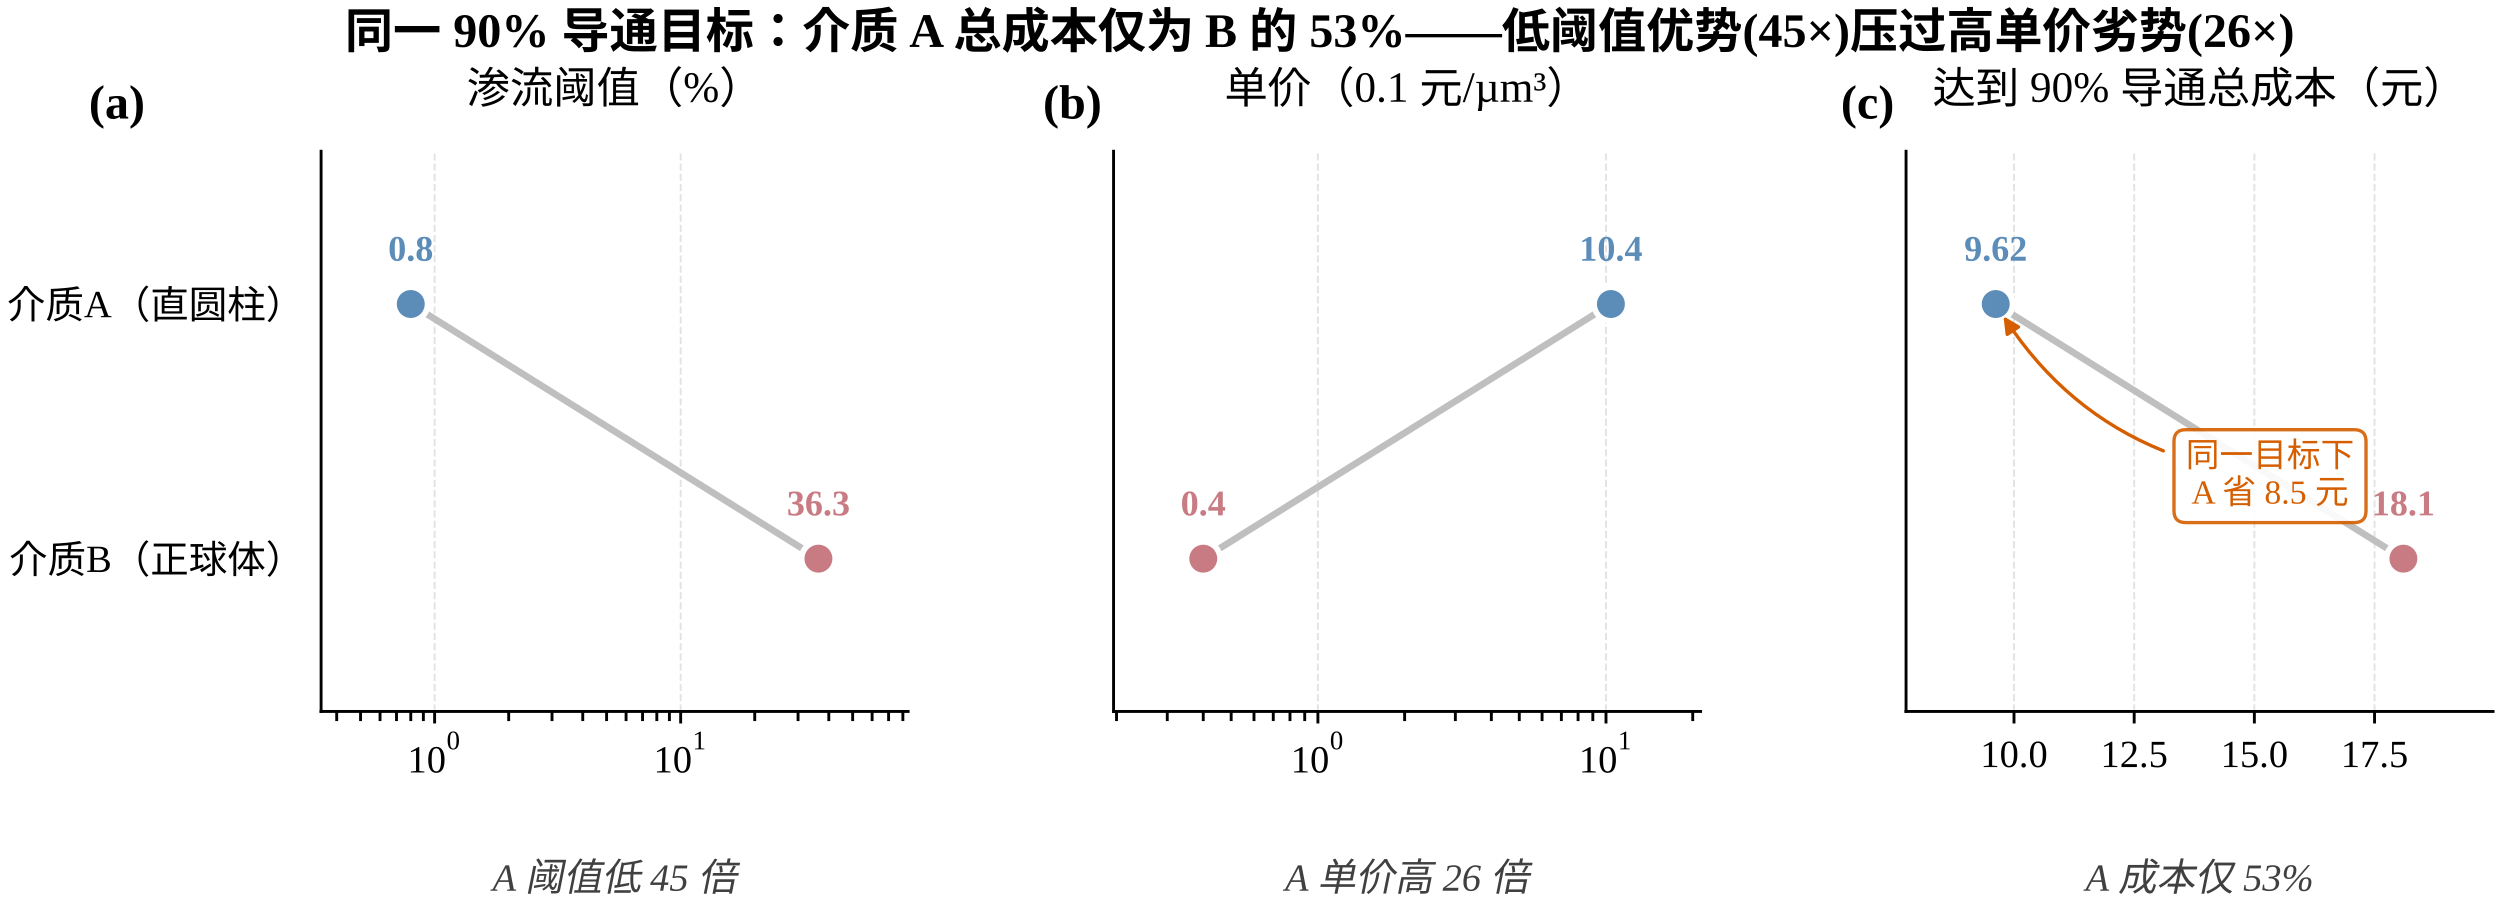
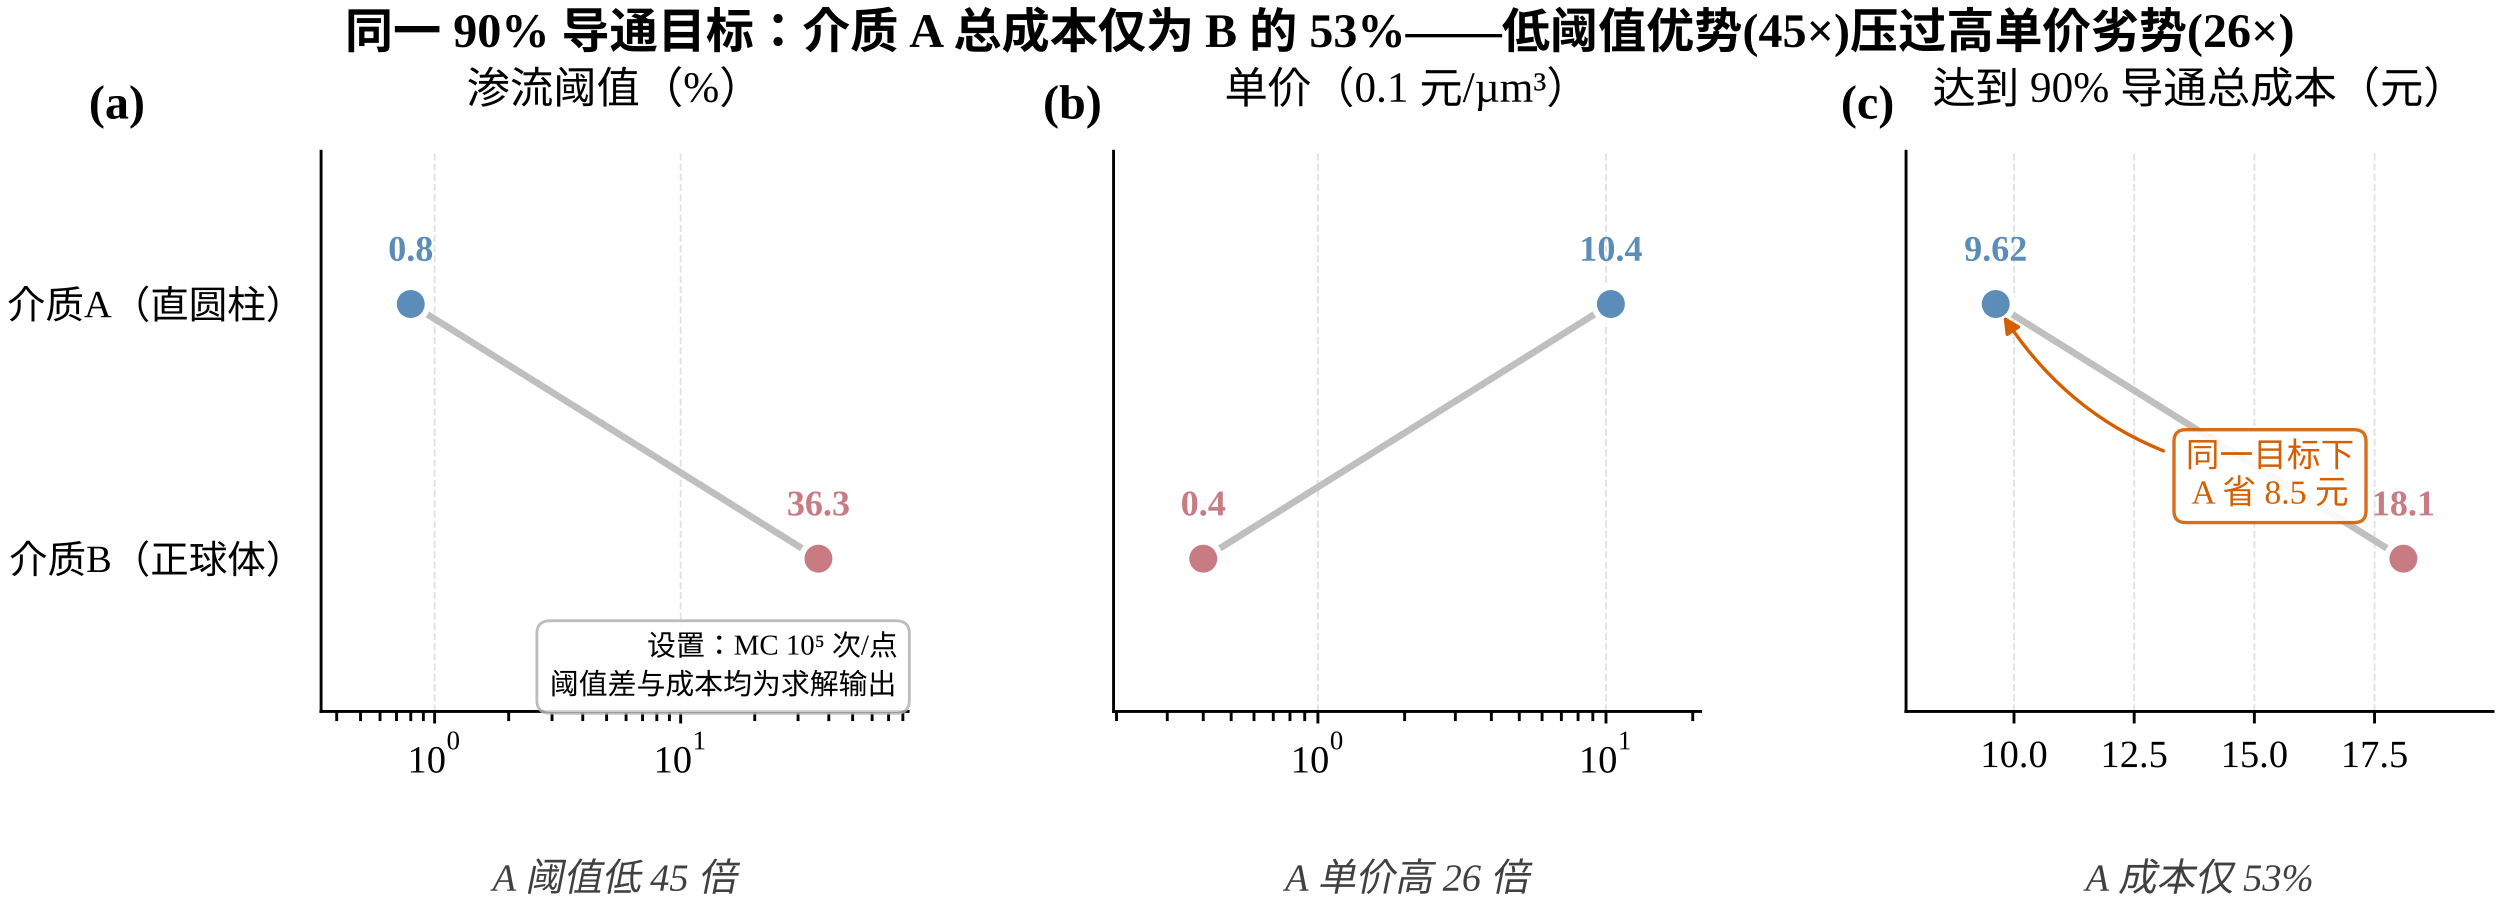
<svg xmlns="http://www.w3.org/2000/svg" xmlns:xlink="http://www.w3.org/1999/xlink" width="519.461pt" height="188.229pt" viewBox="0 0 519.461 188.229" version="1.1">
  <defs>
    <style type="text/css">*{stroke-linejoin: round; stroke-linecap: butt}</style>
  </defs>
  <g id="figure_1">
    <g id="patch_1">
      <path d="M -0 188.229  L 519.461 188.229  L 519.461 0  L -0 0  z " style="fill: #ffffff" />
    </g>
    <g id="axes_1">
      <g id="patch_2">
        <path d="M 66.718 147.828  L 188.692 147.828  L 188.692 31.423  L 66.718 31.423  z " style="fill: #ffffff" />
      </g>
      <g id="matplotlib.axis_1">
        <g id="xtick_1">
          <g id="line2d_1">
-             <path d="M 90.307 147.828  L 90.307 31.423  " clip-path="url(#p1db9d8752a)" style="fill: none; stroke-dasharray: 1.48,0.64; stroke-dashoffset: 0; stroke: #b0b0b0; stroke-opacity: 0.35; stroke-width: 0.4" />
+             <path d="M 90.307 147.828  L 90.307 31.423  " clip-path="url(#pae027dd7d7)" style="fill: none; stroke-dasharray: 1.48,0.64; stroke-dashoffset: 0; stroke: #b0b0b0; stroke-opacity: 0.35; stroke-width: 0.4" />
          </g>
          <g id="line2d_2">
            <defs>
-               <path id="m8980f1b534" d="M 0 0  L 0 2.5  " style="stroke: #000000; stroke-width: 0.6" />
+               <path id="mf09799e8f5" d="M 0 0  L 0 2.5  " style="stroke: #000000; stroke-width: 0.6" />
            </defs>
            <g>
-               <use xlink:href="#m8980f1b534" x="90.307" y="147.828" style="stroke: #000000; stroke-width: 0.6" />
+               <use xlink:href="#mf09799e8f5" x="90.307" y="147.828" style="stroke: #000000; stroke-width: 0.6" />
            </g>
          </g>
          <g id="text_1">
            <g transform="translate(84.66691 160.9172)">
              <text>
                <tspan x="0" y="-0.407" style="font-size: 8px; font-family: 'Times New Roman'">1</tspan>
                <tspan x="4" y="-0.407" style="font-size: 8px; font-family: 'Times New Roman'">0</tspan>
                <tspan x="8.12" y="-5.216" style="font-size: 5.6px; font-family: 'Times New Roman'">0</tspan>
              </text>
            </g>
          </g>
        </g>
        <g id="xtick_2">
          <g id="line2d_3">
-             <path d="M 141.432 147.828  L 141.432 31.423  " clip-path="url(#p1db9d8752a)" style="fill: none; stroke-dasharray: 1.48,0.64; stroke-dashoffset: 0; stroke: #b0b0b0; stroke-opacity: 0.35; stroke-width: 0.4" />
+             <path d="M 141.432 147.828  L 141.432 31.423  " clip-path="url(#pae027dd7d7)" style="fill: none; stroke-dasharray: 1.48,0.64; stroke-dashoffset: 0; stroke: #b0b0b0; stroke-opacity: 0.35; stroke-width: 0.4" />
          </g>
          <g id="line2d_4">
            <g>
-               <use xlink:href="#m8980f1b534" x="141.432" y="147.828" style="stroke: #000000; stroke-width: 0.6" />
+               <use xlink:href="#mf09799e8f5" x="141.432" y="147.828" style="stroke: #000000; stroke-width: 0.6" />
            </g>
          </g>
          <g id="text_2">
            <g transform="translate(135.7916 160.9172)">
              <text>
                <tspan x="0" y="-0.407" style="font-size: 8px; font-family: 'Times New Roman'">1</tspan>
                <tspan x="4" y="-0.407" style="font-size: 8px; font-family: 'Times New Roman'">0</tspan>
                <tspan x="8.12" y="-5.216" style="font-size: 5.6px; font-family: 'Times New Roman'">1</tspan>
              </text>
            </g>
          </g>
        </g>
        <g id="xtick_3">
          <g id="line2d_5">
            <defs>
-               <path id="m6aa113e863" d="M 0 0  L 0 2  " style="stroke: #000000; stroke-width: 0.6" />
+               <path id="m5938559564" d="M 0 0  L 0 2  " style="stroke: #000000; stroke-width: 0.6" />
            </defs>
            <g>
-               <use xlink:href="#m6aa113e863" x="69.962" y="147.828" style="stroke: #000000; stroke-width: 0.6" />
+               <use xlink:href="#m5938559564" x="69.962" y="147.828" style="stroke: #000000; stroke-width: 0.6" />
            </g>
          </g>
        </g>
        <g id="xtick_4">
          <g id="line2d_6">
            <g>
-               <use xlink:href="#m6aa113e863" x="74.917" y="147.828" style="stroke: #000000; stroke-width: 0.6" />
+               <use xlink:href="#m5938559564" x="74.917" y="147.828" style="stroke: #000000; stroke-width: 0.6" />
            </g>
          </g>
        </g>
        <g id="xtick_5">
          <g id="line2d_7">
            <g>
-               <use xlink:href="#m6aa113e863" x="78.965" y="147.828" style="stroke: #000000; stroke-width: 0.6" />
+               <use xlink:href="#m5938559564" x="78.965" y="147.828" style="stroke: #000000; stroke-width: 0.6" />
            </g>
          </g>
        </g>
        <g id="xtick_6">
          <g id="line2d_8">
            <g>
-               <use xlink:href="#m6aa113e863" x="82.388" y="147.828" style="stroke: #000000; stroke-width: 0.6" />
+               <use xlink:href="#m5938559564" x="82.388" y="147.828" style="stroke: #000000; stroke-width: 0.6" />
            </g>
          </g>
        </g>
        <g id="xtick_7">
          <g id="line2d_9">
            <g>
-               <use xlink:href="#m6aa113e863" x="85.352" y="147.828" style="stroke: #000000; stroke-width: 0.6" />
+               <use xlink:href="#m5938559564" x="85.352" y="147.828" style="stroke: #000000; stroke-width: 0.6" />
            </g>
          </g>
        </g>
        <g id="xtick_8">
          <g id="line2d_10">
            <g>
-               <use xlink:href="#m6aa113e863" x="87.968" y="147.828" style="stroke: #000000; stroke-width: 0.6" />
+               <use xlink:href="#m5938559564" x="87.968" y="147.828" style="stroke: #000000; stroke-width: 0.6" />
            </g>
          </g>
        </g>
        <g id="xtick_9">
          <g id="line2d_11">
            <g>
-               <use xlink:href="#m6aa113e863" x="105.697" y="147.828" style="stroke: #000000; stroke-width: 0.6" />
+               <use xlink:href="#m5938559564" x="105.697" y="147.828" style="stroke: #000000; stroke-width: 0.6" />
            </g>
          </g>
        </g>
        <g id="xtick_10">
          <g id="line2d_12">
            <g>
-               <use xlink:href="#m6aa113e863" x="114.7" y="147.828" style="stroke: #000000; stroke-width: 0.6" />
+               <use xlink:href="#m5938559564" x="114.7" y="147.828" style="stroke: #000000; stroke-width: 0.6" />
            </g>
          </g>
        </g>
        <g id="xtick_11">
          <g id="line2d_13">
            <g>
-               <use xlink:href="#m6aa113e863" x="121.087" y="147.828" style="stroke: #000000; stroke-width: 0.6" />
+               <use xlink:href="#m5938559564" x="121.087" y="147.828" style="stroke: #000000; stroke-width: 0.6" />
            </g>
          </g>
        </g>
        <g id="xtick_12">
          <g id="line2d_14">
            <g>
-               <use xlink:href="#m6aa113e863" x="126.042" y="147.828" style="stroke: #000000; stroke-width: 0.6" />
+               <use xlink:href="#m5938559564" x="126.042" y="147.828" style="stroke: #000000; stroke-width: 0.6" />
            </g>
          </g>
        </g>
        <g id="xtick_13">
          <g id="line2d_15">
            <g>
-               <use xlink:href="#m6aa113e863" x="130.09" y="147.828" style="stroke: #000000; stroke-width: 0.6" />
+               <use xlink:href="#m5938559564" x="130.09" y="147.828" style="stroke: #000000; stroke-width: 0.6" />
            </g>
          </g>
        </g>
        <g id="xtick_14">
          <g id="line2d_16">
            <g>
-               <use xlink:href="#m6aa113e863" x="133.512" y="147.828" style="stroke: #000000; stroke-width: 0.6" />
+               <use xlink:href="#m5938559564" x="133.512" y="147.828" style="stroke: #000000; stroke-width: 0.6" />
            </g>
          </g>
        </g>
        <g id="xtick_15">
          <g id="line2d_17">
            <g>
-               <use xlink:href="#m6aa113e863" x="136.477" y="147.828" style="stroke: #000000; stroke-width: 0.6" />
+               <use xlink:href="#m5938559564" x="136.477" y="147.828" style="stroke: #000000; stroke-width: 0.6" />
            </g>
          </g>
        </g>
        <g id="xtick_16">
          <g id="line2d_18">
            <g>
-               <use xlink:href="#m6aa113e863" x="139.092" y="147.828" style="stroke: #000000; stroke-width: 0.6" />
+               <use xlink:href="#m5938559564" x="139.092" y="147.828" style="stroke: #000000; stroke-width: 0.6" />
            </g>
          </g>
        </g>
        <g id="xtick_17">
          <g id="line2d_19">
            <g>
-               <use xlink:href="#m6aa113e863" x="156.822" y="147.828" style="stroke: #000000; stroke-width: 0.6" />
+               <use xlink:href="#m5938559564" x="156.822" y="147.828" style="stroke: #000000; stroke-width: 0.6" />
            </g>
          </g>
        </g>
        <g id="xtick_18">
          <g id="line2d_20">
            <g>
-               <use xlink:href="#m6aa113e863" x="165.824" y="147.828" style="stroke: #000000; stroke-width: 0.6" />
+               <use xlink:href="#m5938559564" x="165.824" y="147.828" style="stroke: #000000; stroke-width: 0.6" />
            </g>
          </g>
        </g>
        <g id="xtick_19">
          <g id="line2d_21">
            <g>
-               <use xlink:href="#m6aa113e863" x="172.212" y="147.828" style="stroke: #000000; stroke-width: 0.6" />
+               <use xlink:href="#m5938559564" x="172.212" y="147.828" style="stroke: #000000; stroke-width: 0.6" />
            </g>
          </g>
        </g>
        <g id="xtick_20">
          <g id="line2d_22">
            <g>
-               <use xlink:href="#m6aa113e863" x="177.166" y="147.828" style="stroke: #000000; stroke-width: 0.6" />
+               <use xlink:href="#m5938559564" x="177.166" y="147.828" style="stroke: #000000; stroke-width: 0.6" />
            </g>
          </g>
        </g>
        <g id="xtick_21">
          <g id="line2d_23">
            <g>
-               <use xlink:href="#m6aa113e863" x="181.214" y="147.828" style="stroke: #000000; stroke-width: 0.6" />
+               <use xlink:href="#m5938559564" x="181.214" y="147.828" style="stroke: #000000; stroke-width: 0.6" />
            </g>
          </g>
        </g>
        <g id="xtick_22">
          <g id="line2d_24">
            <g>
-               <use xlink:href="#m6aa113e863" x="184.637" y="147.828" style="stroke: #000000; stroke-width: 0.6" />
+               <use xlink:href="#m5938559564" x="184.637" y="147.828" style="stroke: #000000; stroke-width: 0.6" />
            </g>
          </g>
        </g>
        <g id="xtick_23">
          <g id="line2d_25">
            <g>
-               <use xlink:href="#m6aa113e863" x="187.602" y="147.828" style="stroke: #000000; stroke-width: 0.6" />
+               <use xlink:href="#m5938559564" x="187.602" y="147.828" style="stroke: #000000; stroke-width: 0.6" />
            </g>
          </g>
        </g>
      </g>
      <g id="matplotlib.axis_2">
        <g id="ytick_1">
          <g id="line2d_26" />
          <g id="text_3">
            <text style="font-size: 8px; font-family: 'Times New Roman', 'STIXGeneral', 'DejaVu Serif', 'Source Han Serif SC', 'SimSun', 'STSong', 'SimHei', 'Microsoft YaHei'; text-anchor: end" x="63.218" y="66.163" transform="rotate(-0 63.2175 66.16258)">介质A（直圆柱）</text>
          </g>
        </g>
        <g id="ytick_2">
          <g id="line2d_27" />
          <g id="text_4">
            <text style="font-size: 8px; font-family: 'Times New Roman', 'STIXGeneral', 'DejaVu Serif', 'Source Han Serif SC', 'SimSun', 'STSong', 'SimHei', 'Microsoft YaHei'; text-anchor: end" x="63.218" y="119.09" transform="rotate(-0 63.2175 119.0897)">介质B（正球体）</text>
          </g>
        </g>
      </g>
      <g id="line2d_28">
-         <path d="M 85.352 63.17  L 170.057 116.082  " clip-path="url(#p1db9d8752a)" style="fill: none; stroke: #bfbfbf; stroke-width: 1.4; stroke-linecap: square" />
+         <path d="M 85.352 63.17  L 170.057 116.082  " clip-path="url(#pae027dd7d7)" style="fill: none; stroke: #bfbfbf; stroke-width: 1.4; stroke-linecap: square" />
      </g>
      <g id="patch_3">
        <path d="M 66.718 147.828  L 66.718 31.423  " style="fill: none; stroke: #000000; stroke-width: 0.6; stroke-linejoin: miter; stroke-linecap: square" />
      </g>
      <g id="patch_4">
        <path d="M 66.718 147.828  L 188.692 147.828  " style="fill: none; stroke: #000000; stroke-width: 0.6; stroke-linejoin: miter; stroke-linecap: square" />
      </g>
      <g id="line2d_29">
        <defs>
-           <path id="mec9ea14400" d="M 0 3.5  C 0.928 3.5 1.819 3.131 2.475 2.475  C 3.131 1.819 3.5 0.928 3.5 0  C 3.5 -0.928 3.131 -1.819 2.475 -2.475  C 1.819 -3.131 0.928 -3.5 0 -3.5  C -0.928 -3.5 -1.819 -3.131 -2.475 -2.475  C -3.131 -1.819 -3.5 -0.928 -3.5 0  C -3.5 0.928 -3.131 1.819 -2.475 2.475  C -1.819 3.131 -0.928 3.5 0 3.5  z " style="stroke: #ffffff; stroke-width: 1.2" />
+           <path id="m97d1e71837" d="M 0 3.5  C 0.928 3.5 1.819 3.131 2.475 2.475  C 3.131 1.819 3.5 0.928 3.5 0  C 3.5 -0.928 3.131 -1.819 2.475 -2.475  C 1.819 -3.131 0.928 -3.5 0 -3.5  C -0.928 -3.5 -1.819 -3.131 -2.475 -2.475  C -3.131 -1.819 -3.5 -0.928 -3.5 0  C -3.5 0.928 -3.131 1.819 -2.475 2.475  C -1.819 3.131 -0.928 3.5 0 3.5  z " style="stroke: #ffffff; stroke-width: 1.2" />
        </defs>
-         <g clip-path="url(#p1db9d8752a)">
-           <use xlink:href="#mec9ea14400" x="85.352" y="63.17" style="fill: #5b8db8; stroke: #ffffff; stroke-width: 1.2" />
+         <g clip-path="url(#pae027dd7d7)">
+           <use xlink:href="#m97d1e71837" x="85.352" y="63.17" style="fill: #5b8db8; stroke: #ffffff; stroke-width: 1.2" />
        </g>
      </g>
      <g id="text_5">
        <text style="font-weight: 700; font-size: 7.5px; font-family: 'Times New Roman', 'STIXGeneral', 'DejaVu Serif', 'Source Han Serif SC', 'SimSun', 'STSong', 'SimHei', 'Microsoft YaHei'; text-anchor: middle; fill: #5b8db8" x="85.352" y="54.17" transform="rotate(-0 85.35242 54.17008)">0.8</text>
      </g>
      <g id="line2d_30">
        <defs>
-           <path id="m5becf08d39" d="M 0 3.5  C 0.928 3.5 1.819 3.131 2.475 2.475  C 3.131 1.819 3.5 0.928 3.5 0  C 3.5 -0.928 3.131 -1.819 2.475 -2.475  C 1.819 -3.131 0.928 -3.5 0 -3.5  C -0.928 -3.5 -1.819 -3.131 -2.475 -2.475  C -3.131 -1.819 -3.5 -0.928 -3.5 0  C -3.5 0.928 -3.131 1.819 -2.475 2.475  C -1.819 3.131 -0.928 3.5 0 3.5  z " style="stroke: #ffffff; stroke-width: 1.2" />
+           <path id="m5bda11bd40" d="M 0 3.5  C 0.928 3.5 1.819 3.131 2.475 2.475  C 3.131 1.819 3.5 0.928 3.5 0  C 3.5 -0.928 3.131 -1.819 2.475 -2.475  C 1.819 -3.131 0.928 -3.5 0 -3.5  C -0.928 -3.5 -1.819 -3.131 -2.475 -2.475  C -3.131 -1.819 -3.5 -0.928 -3.5 0  C -3.5 0.928 -3.131 1.819 -2.475 2.475  C -1.819 3.131 -0.928 3.5 0 3.5  z " style="stroke: #ffffff; stroke-width: 1.2" />
        </defs>
-         <g clip-path="url(#p1db9d8752a)">
-           <use xlink:href="#m5becf08d39" x="170.057" y="116.082" style="fill: #c97b84; stroke: #ffffff; stroke-width: 1.2" />
+         <g clip-path="url(#pae027dd7d7)">
+           <use xlink:href="#m5bda11bd40" x="170.057" y="116.082" style="fill: #c97b84; stroke: #ffffff; stroke-width: 1.2" />
        </g>
      </g>
      <g id="text_6">
        <text style="font-weight: 700; font-size: 7.5px; font-family: 'Times New Roman', 'STIXGeneral', 'DejaVu Serif', 'Source Han Serif SC', 'SimSun', 'STSong', 'SimHei', 'Microsoft YaHei'; text-anchor: middle; fill: #c97b84" x="170.057" y="107.082" transform="rotate(-0 170.0566 107.0816)">36.3</text>
      </g>
      <g id="text_7">
        <text style="font-style: italic; font-size: 8px; font-family: 'Times New Roman', 'STIXGeneral', 'DejaVu Serif', 'Source Han Serif SC', 'SimSun', 'STSong', 'SimHei', 'Microsoft YaHei'; text-anchor: middle; fill: #404040" x="127.705" y="185.078" transform="rotate(-0 127.7045 185.0782)">A 阈值低 45 倍</text>
      </g>
      <g id="text_8">
        <text style="font-weight: 700; font-size: 10px; font-family: 'Times New Roman', 'STIXGeneral', 'DejaVu Serif', 'Source Han Serif SC', 'SimSun', 'STSong', 'SimHei', 'Microsoft YaHei'; text-anchor: end" x="30.125" y="24.628" transform="rotate(-0 30.12529 24.62791)">(a)</text>
      </g>
      <g id="text_9">
        <text style="font-size: 9px; font-family: 'Times New Roman', 'STIXGeneral', 'DejaVu Serif', 'Source Han Serif SC', 'SimSun', 'STSong', 'SimHei', 'Microsoft YaHei'; text-anchor: middle" x="127.705" y="21.423" transform="rotate(-0 127.7045 21.42318)">渗流阈值（%）</text>
      </g>
+       <g id="text_10">
+         <g id="patch_5">
+           <path d="M 114.252 148.2  L 186.252 148.2  Q 188.952 148.2 188.952 145.5  L 188.952 131.687  Q 188.952 128.987 186.252 128.987  L 114.252 128.987  Q 111.552 128.987 111.552 131.687  L 111.552 145.5  Q 111.552 148.2 114.252 148.2  z " style="fill: #ffffff; opacity: 0.85; stroke: #b2b2b2; stroke-width: 0.6; stroke-linejoin: miter" />
+         </g>
+         <text style="font-size: 6px; font-family: 'Times New Roman', 'STIXGeneral', 'DejaVu Serif', 'Source Han Serif SC', 'SimSun', 'STSong', 'SimHei', 'Microsoft YaHei'" transform="translate(134.4486 136.2004)">设置：MC 10⁵ 次/点</text>
+         <text style="font-size: 6px; font-family: 'Times New Roman', 'STIXGeneral', 'DejaVu Serif', 'Source Han Serif SC', 'SimSun', 'STSong', 'SimHei', 'Microsoft YaHei'" transform="translate(114.2521 144.2169)">阈值差与成本均为求解输出</text>
+       </g>
    </g>
    <g id="axes_2">
-       <g id="patch_5">
+       <g id="patch_6">
        <path d="M 231.382 147.828  L 353.356 147.828  L 353.356 31.423  L 231.382 31.423  z " style="fill: #ffffff" />
      </g>
      <g id="matplotlib.axis_3">
        <g id="xtick_24">
          <g id="line2d_31">
-             <path d="M 273.839 147.828  L 273.839 31.423  " clip-path="url(#pe3c1d09f62)" style="fill: none; stroke-dasharray: 1.48,0.64; stroke-dashoffset: 0; stroke: #b0b0b0; stroke-opacity: 0.35; stroke-width: 0.4" />
+             <path d="M 273.839 147.828  L 273.839 31.423  " clip-path="url(#p79510a9be4)" style="fill: none; stroke-dasharray: 1.48,0.64; stroke-dashoffset: 0; stroke: #b0b0b0; stroke-opacity: 0.35; stroke-width: 0.4" />
          </g>
          <g id="line2d_32">
            <g>
-               <use xlink:href="#m8980f1b534" x="273.839" y="147.828" style="stroke: #000000; stroke-width: 0.6" />
-             </g>
-           </g>
-           <g id="text_10">
+               <use xlink:href="#mf09799e8f5" x="273.839" y="147.828" style="stroke: #000000; stroke-width: 0.6" />
+             </g>
+           </g>
+           <g id="text_11">
            <g transform="translate(268.1992 160.9172)">
              <text>
                <tspan x="0" y="-0.407" style="font-size: 8px; font-family: 'Times New Roman'">1</tspan>
                <tspan x="4" y="-0.407" style="font-size: 8px; font-family: 'Times New Roman'">0</tspan>
                <tspan x="8.12" y="-5.216" style="font-size: 5.6px; font-family: 'Times New Roman'">0</tspan>
              </text>
            </g>
          </g>
        </g>
        <g id="xtick_25">
          <g id="line2d_33">
-             <path d="M 333.702 147.828  L 333.702 31.423  " clip-path="url(#pe3c1d09f62)" style="fill: none; stroke-dasharray: 1.48,0.64; stroke-dashoffset: 0; stroke: #b0b0b0; stroke-opacity: 0.35; stroke-width: 0.4" />
+             <path d="M 333.702 147.828  L 333.702 31.423  " clip-path="url(#p79510a9be4)" style="fill: none; stroke-dasharray: 1.48,0.64; stroke-dashoffset: 0; stroke: #b0b0b0; stroke-opacity: 0.35; stroke-width: 0.4" />
          </g>
          <g id="line2d_34">
            <g>
-               <use xlink:href="#m8980f1b534" x="333.702" y="147.828" style="stroke: #000000; stroke-width: 0.6" />
-             </g>
-           </g>
-           <g id="text_11">
+               <use xlink:href="#mf09799e8f5" x="333.702" y="147.828" style="stroke: #000000; stroke-width: 0.6" />
+             </g>
+           </g>
+           <g id="text_12">
            <g transform="translate(328.0619 160.9172)">
              <text>
                <tspan x="0" y="-0.407" style="font-size: 8px; font-family: 'Times New Roman'">1</tspan>
                <tspan x="4" y="-0.407" style="font-size: 8px; font-family: 'Times New Roman'">0</tspan>
                <tspan x="8.12" y="-5.216" style="font-size: 5.6px; font-family: 'Times New Roman'">1</tspan>
              </text>
            </g>
          </g>
        </g>
        <g id="xtick_26">
          <g id="line2d_35">
            <g>
-               <use xlink:href="#m6aa113e863" x="231.997" y="147.828" style="stroke: #000000; stroke-width: 0.6" />
+               <use xlink:href="#m5938559564" x="231.997" y="147.828" style="stroke: #000000; stroke-width: 0.6" />
            </g>
          </g>
        </g>
        <g id="xtick_27">
          <g id="line2d_36">
            <g>
-               <use xlink:href="#m6aa113e863" x="242.538" y="147.828" style="stroke: #000000; stroke-width: 0.6" />
+               <use xlink:href="#m5938559564" x="242.538" y="147.828" style="stroke: #000000; stroke-width: 0.6" />
            </g>
          </g>
        </g>
        <g id="xtick_28">
          <g id="line2d_37">
            <g>
-               <use xlink:href="#m6aa113e863" x="250.017" y="147.828" style="stroke: #000000; stroke-width: 0.6" />
+               <use xlink:href="#m5938559564" x="250.017" y="147.828" style="stroke: #000000; stroke-width: 0.6" />
            </g>
          </g>
        </g>
        <g id="xtick_29">
          <g id="line2d_38">
            <g>
-               <use xlink:href="#m6aa113e863" x="255.819" y="147.828" style="stroke: #000000; stroke-width: 0.6" />
+               <use xlink:href="#m5938559564" x="255.819" y="147.828" style="stroke: #000000; stroke-width: 0.6" />
            </g>
          </g>
        </g>
        <g id="xtick_30">
          <g id="line2d_39">
            <g>
-               <use xlink:href="#m6aa113e863" x="260.559" y="147.828" style="stroke: #000000; stroke-width: 0.6" />
+               <use xlink:href="#m5938559564" x="260.559" y="147.828" style="stroke: #000000; stroke-width: 0.6" />
            </g>
          </g>
        </g>
        <g id="xtick_31">
          <g id="line2d_40">
            <g>
-               <use xlink:href="#m6aa113e863" x="264.566" y="147.828" style="stroke: #000000; stroke-width: 0.6" />
+               <use xlink:href="#m5938559564" x="264.566" y="147.828" style="stroke: #000000; stroke-width: 0.6" />
            </g>
          </g>
        </g>
        <g id="xtick_32">
          <g id="line2d_41">
            <g>
-               <use xlink:href="#m6aa113e863" x="268.038" y="147.828" style="stroke: #000000; stroke-width: 0.6" />
+               <use xlink:href="#m5938559564" x="268.038" y="147.828" style="stroke: #000000; stroke-width: 0.6" />
            </g>
          </g>
        </g>
        <g id="xtick_33">
          <g id="line2d_42">
            <g>
-               <use xlink:href="#m6aa113e863" x="271.1" y="147.828" style="stroke: #000000; stroke-width: 0.6" />
+               <use xlink:href="#m5938559564" x="271.1" y="147.828" style="stroke: #000000; stroke-width: 0.6" />
            </g>
          </g>
        </g>
        <g id="xtick_34">
          <g id="line2d_43">
            <g>
-               <use xlink:href="#m6aa113e863" x="291.86" y="147.828" style="stroke: #000000; stroke-width: 0.6" />
+               <use xlink:href="#m5938559564" x="291.86" y="147.828" style="stroke: #000000; stroke-width: 0.6" />
            </g>
          </g>
        </g>
        <g id="xtick_35">
          <g id="line2d_44">
            <g>
-               <use xlink:href="#m6aa113e863" x="302.401" y="147.828" style="stroke: #000000; stroke-width: 0.6" />
+               <use xlink:href="#m5938559564" x="302.401" y="147.828" style="stroke: #000000; stroke-width: 0.6" />
            </g>
          </g>
        </g>
        <g id="xtick_36">
          <g id="line2d_45">
            <g>
-               <use xlink:href="#m6aa113e863" x="309.88" y="147.828" style="stroke: #000000; stroke-width: 0.6" />
+               <use xlink:href="#m5938559564" x="309.88" y="147.828" style="stroke: #000000; stroke-width: 0.6" />
            </g>
          </g>
        </g>
        <g id="xtick_37">
          <g id="line2d_46">
            <g>
-               <use xlink:href="#m6aa113e863" x="315.681" y="147.828" style="stroke: #000000; stroke-width: 0.6" />
+               <use xlink:href="#m5938559564" x="315.681" y="147.828" style="stroke: #000000; stroke-width: 0.6" />
            </g>
          </g>
        </g>
        <g id="xtick_38">
          <g id="line2d_47">
            <g>
-               <use xlink:href="#m6aa113e863" x="320.421" y="147.828" style="stroke: #000000; stroke-width: 0.6" />
+               <use xlink:href="#m5938559564" x="320.421" y="147.828" style="stroke: #000000; stroke-width: 0.6" />
            </g>
          </g>
        </g>
        <g id="xtick_39">
          <g id="line2d_48">
            <g>
-               <use xlink:href="#m6aa113e863" x="324.429" y="147.828" style="stroke: #000000; stroke-width: 0.6" />
+               <use xlink:href="#m5938559564" x="324.429" y="147.828" style="stroke: #000000; stroke-width: 0.6" />
            </g>
          </g>
        </g>
        <g id="xtick_40">
          <g id="line2d_49">
            <g>
-               <use xlink:href="#m6aa113e863" x="327.901" y="147.828" style="stroke: #000000; stroke-width: 0.6" />
+               <use xlink:href="#m5938559564" x="327.901" y="147.828" style="stroke: #000000; stroke-width: 0.6" />
            </g>
          </g>
        </g>
        <g id="xtick_41">
          <g id="line2d_50">
            <g>
-               <use xlink:href="#m6aa113e863" x="330.963" y="147.828" style="stroke: #000000; stroke-width: 0.6" />
+               <use xlink:href="#m5938559564" x="330.963" y="147.828" style="stroke: #000000; stroke-width: 0.6" />
            </g>
          </g>
        </g>
        <g id="xtick_42">
          <g id="line2d_51">
            <g>
-               <use xlink:href="#m6aa113e863" x="351.722" y="147.828" style="stroke: #000000; stroke-width: 0.6" />
+               <use xlink:href="#m5938559564" x="351.722" y="147.828" style="stroke: #000000; stroke-width: 0.6" />
            </g>
          </g>
        </g>
      </g>
      <g id="matplotlib.axis_4">
        <g id="ytick_3">
          <g id="line2d_52" />
        </g>
        <g id="ytick_4">
          <g id="line2d_53" />
        </g>
      </g>
      <g id="line2d_54">
-         <path d="M 334.722 63.17  L 250.017 116.082  " clip-path="url(#pe3c1d09f62)" style="fill: none; stroke: #bfbfbf; stroke-width: 1.4; stroke-linecap: square" />
-       </g>
-       <g id="patch_6">
+         <path d="M 334.722 63.17  L 250.017 116.082  " clip-path="url(#p79510a9be4)" style="fill: none; stroke: #bfbfbf; stroke-width: 1.4; stroke-linecap: square" />
+       </g>
+       <g id="patch_7">
        <path d="M 231.382 147.828  L 231.382 31.423  " style="fill: none; stroke: #000000; stroke-width: 0.6; stroke-linejoin: miter; stroke-linecap: square" />
      </g>
-       <g id="patch_7">
+       <g id="patch_8">
        <path d="M 231.382 147.828  L 353.356 147.828  " style="fill: none; stroke: #000000; stroke-width: 0.6; stroke-linejoin: miter; stroke-linecap: square" />
      </g>
      <g id="line2d_55">
-         <g clip-path="url(#pe3c1d09f62)">
-           <use xlink:href="#mec9ea14400" x="334.722" y="63.17" style="fill: #5b8db8; stroke: #ffffff; stroke-width: 1.2" />
-         </g>
-       </g>
-       <g id="text_12">
+         <g clip-path="url(#p79510a9be4)">
+           <use xlink:href="#m97d1e71837" x="334.722" y="63.17" style="fill: #5b8db8; stroke: #ffffff; stroke-width: 1.2" />
+         </g>
+       </g>
+       <g id="text_13">
        <text style="font-weight: 700; font-size: 7.5px; font-family: 'Times New Roman', 'STIXGeneral', 'DejaVu Serif', 'Source Han Serif SC', 'SimSun', 'STSong', 'SimHei', 'Microsoft YaHei'; text-anchor: middle; fill: #5b8db8" x="334.722" y="54.17" transform="rotate(-0 334.7216 54.17008)">10.4</text>
      </g>
      <g id="line2d_56">
-         <g clip-path="url(#pe3c1d09f62)">
-           <use xlink:href="#m5becf08d39" x="250.017" y="116.082" style="fill: #c97b84; stroke: #ffffff; stroke-width: 1.2" />
-         </g>
-       </g>
-       <g id="text_13">
+         <g clip-path="url(#p79510a9be4)">
+           <use xlink:href="#m5bda11bd40" x="250.017" y="116.082" style="fill: #c97b84; stroke: #ffffff; stroke-width: 1.2" />
+         </g>
+       </g>
+       <g id="text_14">
        <text style="font-weight: 700; font-size: 7.5px; font-family: 'Times New Roman', 'STIXGeneral', 'DejaVu Serif', 'Source Han Serif SC', 'SimSun', 'STSong', 'SimHei', 'Microsoft YaHei'; text-anchor: middle; fill: #c97b84" x="250.017" y="107.082" transform="rotate(-0 250.0174 107.0816)">0.4</text>
      </g>
-       <g id="text_14">
+       <g id="text_15">
        <text style="font-style: italic; font-size: 8px; font-family: 'Times New Roman', 'STIXGeneral', 'DejaVu Serif', 'Source Han Serif SC', 'SimSun', 'STSong', 'SimHei', 'Microsoft YaHei'; text-anchor: middle; fill: #404040" x="292.369" y="185.078" transform="rotate(-0 292.3695 185.0782)">A 单价高 26 倍</text>
      </g>
-       <g id="text_15">
+       <g id="text_16">
        <text style="font-weight: 700; font-size: 10px; font-family: 'Times New Roman', 'STIXGeneral', 'DejaVu Serif', 'Source Han Serif SC', 'SimSun', 'STSong', 'SimHei', 'Microsoft YaHei'; text-anchor: end" x="228.943" y="24.628" transform="rotate(-0 228.943 24.62791)">(b)</text>
      </g>
-       <g id="text_16">
+       <g id="text_17">
        <text style="font-size: 9px; font-family: 'Times New Roman', 'STIXGeneral', 'DejaVu Serif', 'Source Han Serif SC', 'SimSun', 'STSong', 'SimHei', 'Microsoft YaHei'; text-anchor: middle" x="292.369" y="21.423" transform="rotate(-0 292.3695 21.42318)">单价（0.1 元/µm³）</text>
      </g>
    </g>
    <g id="axes_3">
-       <g id="patch_8">
+       <g id="patch_9">
        <path d="M 396.047 147.828  L 518.021 147.828  L 518.021 31.423  L 396.047 31.423  z " style="fill: #ffffff" />
      </g>
      <g id="matplotlib.axis_5">
        <g id="xtick_43">
          <g id="line2d_57">
-             <path d="M 418.478 147.828  L 418.478 31.423  " clip-path="url(#p358d63eb6b)" style="fill: none; stroke-dasharray: 1.48,0.64; stroke-dashoffset: 0; stroke: #b0b0b0; stroke-opacity: 0.35; stroke-width: 0.4" />
+             <path d="M 418.478 147.828  L 418.478 31.423  " clip-path="url(#pb5fdd2c675)" style="fill: none; stroke-dasharray: 1.48,0.64; stroke-dashoffset: 0; stroke: #b0b0b0; stroke-opacity: 0.35; stroke-width: 0.4" />
          </g>
          <g id="line2d_58">
            <g>
-               <use xlink:href="#m8980f1b534" x="418.478" y="147.828" style="stroke: #000000; stroke-width: 0.6" />
-             </g>
-           </g>
-           <g id="text_17">
+               <use xlink:href="#mf09799e8f5" x="418.478" y="147.828" style="stroke: #000000; stroke-width: 0.6" />
+             </g>
+           </g>
+           <g id="text_18">
            <text style="font-size: 8px; font-family: 'Times New Roman', 'STIXGeneral', 'DejaVu Serif', 'Source Han Serif SC', 'SimSun', 'STSong', 'SimHei', 'Microsoft YaHei'; text-anchor: middle" x="418.478" y="159.383" transform="rotate(-0 418.478 159.3835)">10.0</text>
          </g>
        </g>
        <g id="xtick_44">
          <g id="line2d_59">
-             <path d="M 443.45 147.828  L 443.45 31.423  " clip-path="url(#p358d63eb6b)" style="fill: none; stroke-dasharray: 1.48,0.64; stroke-dashoffset: 0; stroke: #b0b0b0; stroke-opacity: 0.35; stroke-width: 0.4" />
+             <path d="M 443.45 147.828  L 443.45 31.423  " clip-path="url(#pb5fdd2c675)" style="fill: none; stroke-dasharray: 1.48,0.64; stroke-dashoffset: 0; stroke: #b0b0b0; stroke-opacity: 0.35; stroke-width: 0.4" />
          </g>
          <g id="line2d_60">
            <g>
-               <use xlink:href="#m8980f1b534" x="443.45" y="147.828" style="stroke: #000000; stroke-width: 0.6" />
-             </g>
-           </g>
-           <g id="text_18">
+               <use xlink:href="#mf09799e8f5" x="443.45" y="147.828" style="stroke: #000000; stroke-width: 0.6" />
+             </g>
+           </g>
+           <g id="text_19">
            <text style="font-size: 8px; font-family: 'Times New Roman', 'STIXGeneral', 'DejaVu Serif', 'Source Han Serif SC', 'SimSun', 'STSong', 'SimHei', 'Microsoft YaHei'; text-anchor: middle" x="443.45" y="159.383" transform="rotate(-0 443.4498 159.3835)">12.5</text>
          </g>
        </g>
        <g id="xtick_45">
          <g id="line2d_61">
-             <path d="M 468.422 147.828  L 468.422 31.423  " clip-path="url(#p358d63eb6b)" style="fill: none; stroke-dasharray: 1.48,0.64; stroke-dashoffset: 0; stroke: #b0b0b0; stroke-opacity: 0.35; stroke-width: 0.4" />
+             <path d="M 468.422 147.828  L 468.422 31.423  " clip-path="url(#pb5fdd2c675)" style="fill: none; stroke-dasharray: 1.48,0.64; stroke-dashoffset: 0; stroke: #b0b0b0; stroke-opacity: 0.35; stroke-width: 0.4" />
          </g>
          <g id="line2d_62">
            <g>
-               <use xlink:href="#m8980f1b534" x="468.422" y="147.828" style="stroke: #000000; stroke-width: 0.6" />
-             </g>
-           </g>
-           <g id="text_19">
+               <use xlink:href="#mf09799e8f5" x="468.422" y="147.828" style="stroke: #000000; stroke-width: 0.6" />
+             </g>
+           </g>
+           <g id="text_20">
            <text style="font-size: 8px; font-family: 'Times New Roman', 'STIXGeneral', 'DejaVu Serif', 'Source Han Serif SC', 'SimSun', 'STSong', 'SimHei', 'Microsoft YaHei'; text-anchor: middle" x="468.422" y="159.383" transform="rotate(-0 468.4215 159.3835)">15.0</text>
          </g>
        </g>
        <g id="xtick_46">
          <g id="line2d_63">
-             <path d="M 493.393 147.828  L 493.393 31.423  " clip-path="url(#p358d63eb6b)" style="fill: none; stroke-dasharray: 1.48,0.64; stroke-dashoffset: 0; stroke: #b0b0b0; stroke-opacity: 0.35; stroke-width: 0.4" />
+             <path d="M 493.393 147.828  L 493.393 31.423  " clip-path="url(#pb5fdd2c675)" style="fill: none; stroke-dasharray: 1.48,0.64; stroke-dashoffset: 0; stroke: #b0b0b0; stroke-opacity: 0.35; stroke-width: 0.4" />
          </g>
          <g id="line2d_64">
            <g>
-               <use xlink:href="#m8980f1b534" x="493.393" y="147.828" style="stroke: #000000; stroke-width: 0.6" />
-             </g>
-           </g>
-           <g id="text_20">
+               <use xlink:href="#mf09799e8f5" x="493.393" y="147.828" style="stroke: #000000; stroke-width: 0.6" />
+             </g>
+           </g>
+           <g id="text_21">
            <text style="font-size: 8px; font-family: 'Times New Roman', 'STIXGeneral', 'DejaVu Serif', 'Source Han Serif SC', 'SimSun', 'STSong', 'SimHei', 'Microsoft YaHei'; text-anchor: middle" x="493.393" y="159.383" transform="rotate(-0 493.3933 159.3835)">17.5</text>
          </g>
        </g>
      </g>
      <g id="matplotlib.axis_6">
        <g id="ytick_5">
          <g id="line2d_65" />
        </g>
        <g id="ytick_6">
          <g id="line2d_66" />
        </g>
      </g>
      <g id="line2d_67">
-         <path d="M 414.682 63.17  L 499.387 116.082  " clip-path="url(#p358d63eb6b)" style="fill: none; stroke: #bfbfbf; stroke-width: 1.4; stroke-linecap: square" />
-       </g>
-       <g id="patch_9">
+         <path d="M 414.682 63.17  L 499.387 116.082  " clip-path="url(#pb5fdd2c675)" style="fill: none; stroke: #bfbfbf; stroke-width: 1.4; stroke-linecap: square" />
+       </g>
+       <g id="patch_10">
        <path d="M 396.047 147.828  L 396.047 31.423  " style="fill: none; stroke: #000000; stroke-width: 0.6; stroke-linejoin: miter; stroke-linecap: square" />
      </g>
-       <g id="patch_10">
+       <g id="patch_11">
        <path d="M 396.047 147.828  L 518.021 147.828  " style="fill: none; stroke: #000000; stroke-width: 0.6; stroke-linejoin: miter; stroke-linecap: square" />
      </g>
      <g id="line2d_68">
-         <g clip-path="url(#p358d63eb6b)">
-           <use xlink:href="#mec9ea14400" x="414.682" y="63.17" style="fill: #5b8db8; stroke: #ffffff; stroke-width: 1.2" />
-         </g>
-       </g>
-       <g id="text_21">
+         <g clip-path="url(#pb5fdd2c675)">
+           <use xlink:href="#m97d1e71837" x="414.682" y="63.17" style="fill: #5b8db8; stroke: #ffffff; stroke-width: 1.2" />
+         </g>
+       </g>
+       <g id="text_22">
        <text style="font-weight: 700; font-size: 7.5px; font-family: 'Times New Roman', 'STIXGeneral', 'DejaVu Serif', 'Source Han Serif SC', 'SimSun', 'STSong', 'SimHei', 'Microsoft YaHei'; text-anchor: middle; fill: #5b8db8" x="414.682" y="54.17" transform="rotate(-0 414.6823 54.17008)">9.62</text>
      </g>
      <g id="line2d_69">
-         <g clip-path="url(#p358d63eb6b)">
-           <use xlink:href="#m5becf08d39" x="499.387" y="116.082" style="fill: #c97b84; stroke: #ffffff; stroke-width: 1.2" />
-         </g>
-       </g>
-       <g id="text_22">
+         <g clip-path="url(#pb5fdd2c675)">
+           <use xlink:href="#m5bda11bd40" x="499.387" y="116.082" style="fill: #c97b84; stroke: #ffffff; stroke-width: 1.2" />
+         </g>
+       </g>
+       <g id="text_23">
        <text style="font-weight: 700; font-size: 7.5px; font-family: 'Times New Roman', 'STIXGeneral', 'DejaVu Serif', 'Source Han Serif SC', 'SimSun', 'STSong', 'SimHei', 'Microsoft YaHei'; text-anchor: middle; fill: #c97b84" x="499.387" y="107.082" transform="rotate(-0 499.3865 107.0816)">18.1</text>
      </g>
-       <g id="text_23">
+       <g id="text_24">
        <text style="font-style: italic; font-size: 8px; font-family: 'Times New Roman', 'STIXGeneral', 'DejaVu Serif', 'Source Han Serif SC', 'SimSun', 'STSong', 'SimHei', 'Microsoft YaHei'; text-anchor: middle; fill: #404040" x="457.034" y="185.078" transform="rotate(-0 457.0344 185.0782)">A 成本仅 53%</text>
      </g>
-       <g id="text_24">
+       <g id="text_25">
        <text style="font-weight: 700; font-size: 10px; font-family: 'Times New Roman', 'STIXGeneral', 'DejaVu Serif', 'Source Han Serif SC', 'SimSun', 'STSong', 'SimHei', 'Microsoft YaHei'; text-anchor: end" x="393.608" y="24.628" transform="rotate(-0 393.6079 24.62791)">(c)</text>
      </g>
-       <g id="text_25">
+       <g id="text_26">
        <text style="font-size: 9px; font-family: 'Times New Roman', 'STIXGeneral', 'DejaVu Serif', 'Source Han Serif SC', 'SimSun', 'STSong', 'SimHei', 'Microsoft YaHei'; text-anchor: middle" x="457.034" y="21.423" transform="rotate(-0 457.0344 21.42318)">达到 90% 导通总成本（元）</text>
      </g>
-       <g id="patch_11">
+       <g id="patch_12">
        <path d="M 449.503 93.677  Q 429.239 85.512 416.711 66.361  " style="fill: none; stroke: #d55e00; stroke-width: 0.7; stroke-linecap: round" />
        <path d="M 417.072 69.471  L 416.711 66.361  L 419.415 67.938  z " style="fill: #d55e00; stroke: #d55e00; stroke-width: 0.7; stroke-linecap: round" />
      </g>
-       <g id="text_26">
-         <g id="patch_12">
+       <g id="text_27">
+         <g id="patch_13">
          <path d="M 454.171 108.589  L 489.171 108.589  Q 491.621 108.589 491.621 106.139  L 491.621 91.738  Q 491.621 89.288 489.171 89.288  L 454.171 89.288  Q 451.721 89.288 451.721 91.738  L 451.721 106.139  Q 451.721 108.589 454.171 108.589  z " style="fill: #ffffff; opacity: 0.9; stroke: #d55e00; stroke-width: 0.7; stroke-linejoin: miter" />
        </g>
        <text style="font-size: 7px; font-family: 'Times New Roman', 'STIXGeneral', 'DejaVu Serif', 'Source Han Serif SC', 'SimSun', 'STSong', 'SimHei', 'Microsoft YaHei'; fill: #d55e00" transform="translate(454.1713 96.96064)">同一目标下</text>
        <text style="font-size: 7px; font-family: 'Times New Roman', 'STIXGeneral', 'DejaVu Serif', 'Source Han Serif SC', 'SimSun', 'STSong', 'SimHei', 'Microsoft YaHei'; fill: #d55e00" transform="translate(455.3361 104.6412)">A 省 8.5 元</text>
      </g>
    </g>
-     <g id="text_27">
+     <g id="text_28">
      <text style="font-weight: 700; font-size: 10px; font-family: 'Times New Roman', 'STIXGeneral', 'DejaVu Serif', 'Source Han Serif SC', 'SimSun', 'STSong', 'SimHei', 'Microsoft YaHei'; text-anchor: middle" x="274.214" y="9.953" transform="rotate(-0 274.2136 9.9525)">同一 90% 导通目标：介质 A 总成本仅为 B 的 53%——低阈值优势(45×)压过高单价劣势(26×)</text>
    </g>
  </g>
  <defs>
-     <clipPath id="p1db9d8752a">
+     <clipPath id="pae027dd7d7">
      <rect x="66.718" y="31.423" width="121.974" height="116.405" />
    </clipPath>
-     <clipPath id="pe3c1d09f62">
+     <clipPath id="p79510a9be4">
      <rect x="231.382" y="31.423" width="121.974" height="116.405" />
    </clipPath>
-     <clipPath id="p358d63eb6b">
+     <clipPath id="pb5fdd2c675">
      <rect x="396.047" y="31.423" width="121.974" height="116.405" />
    </clipPath>
  </defs>
</svg>
